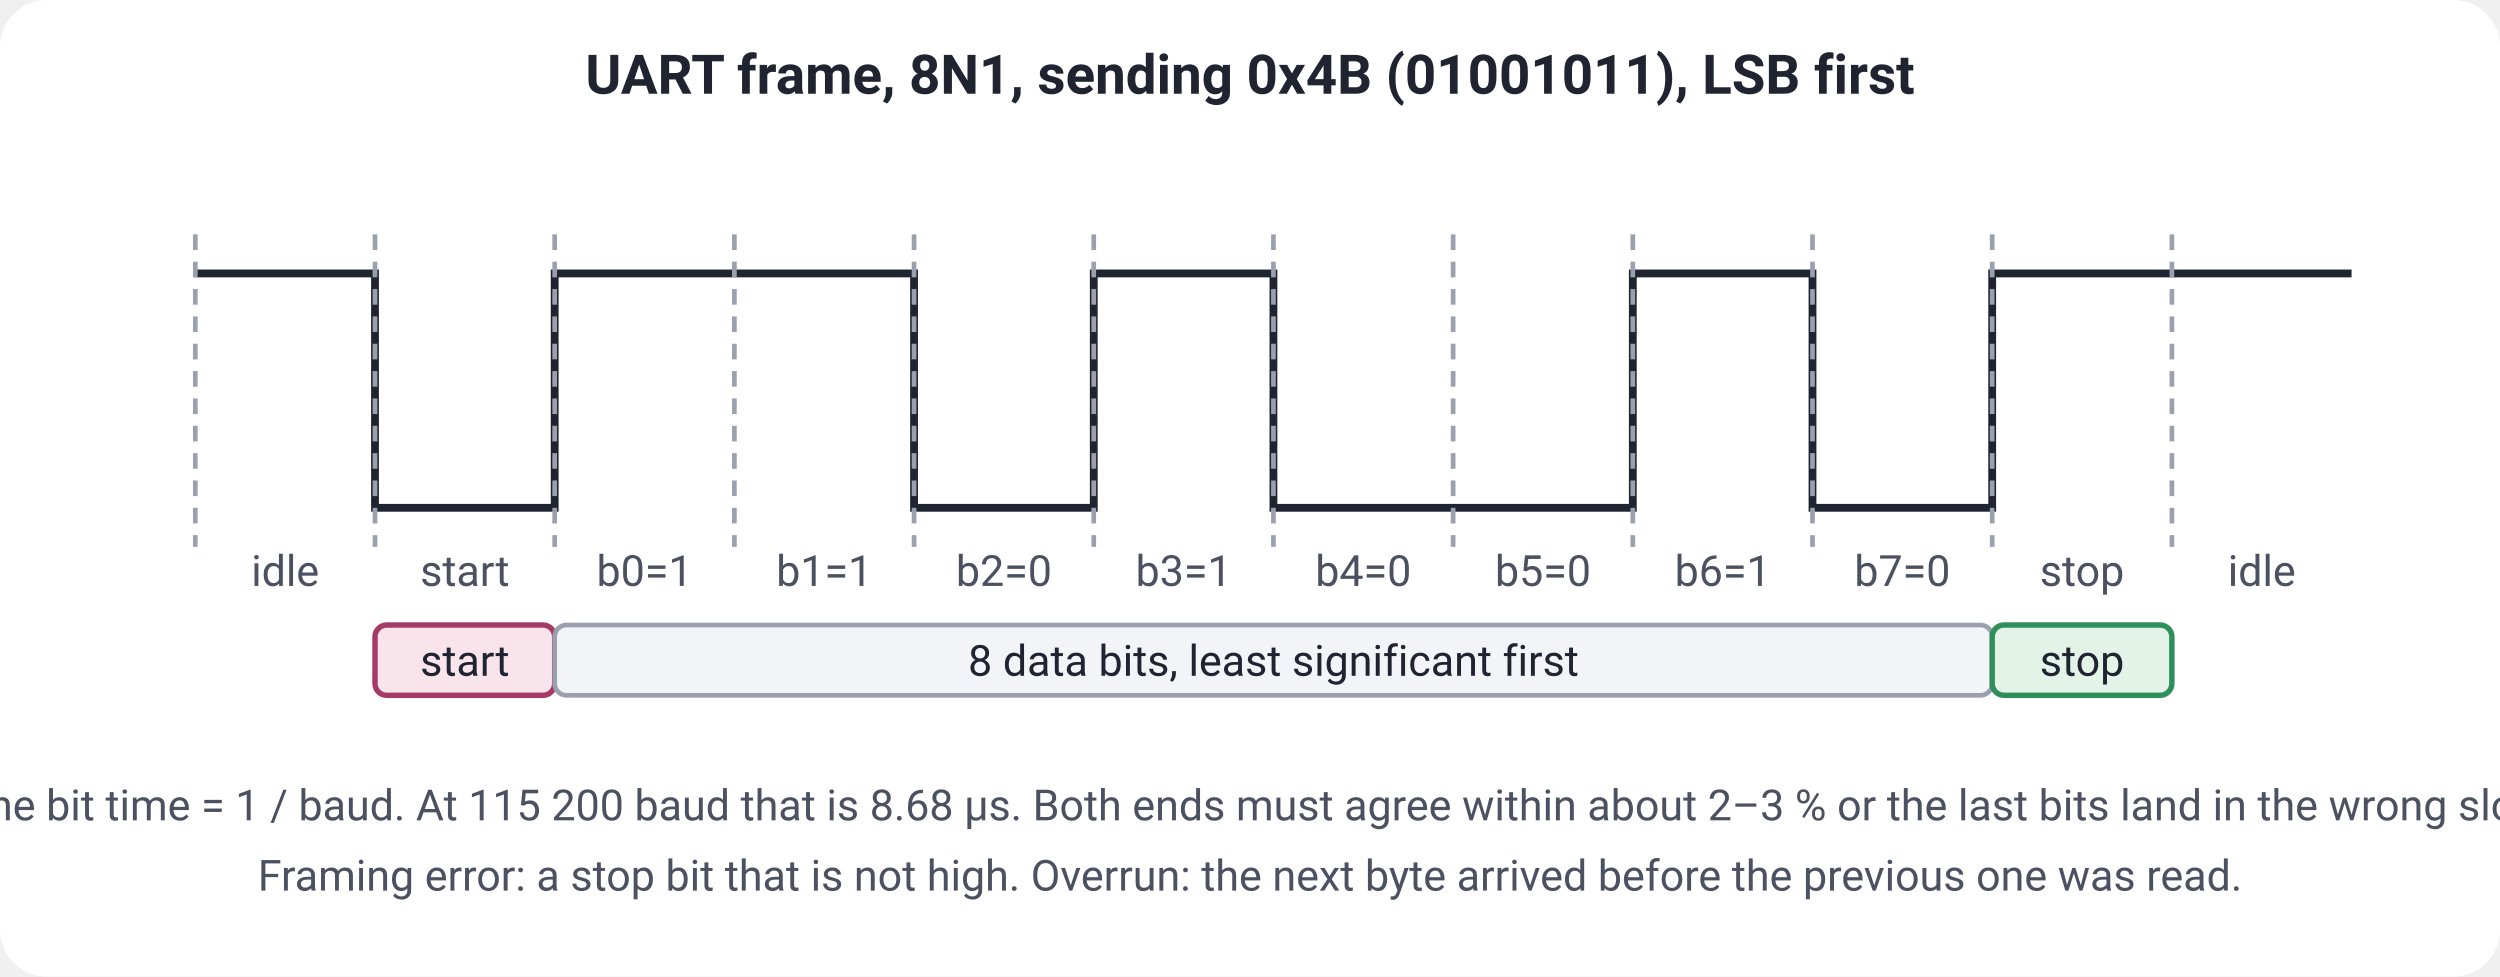
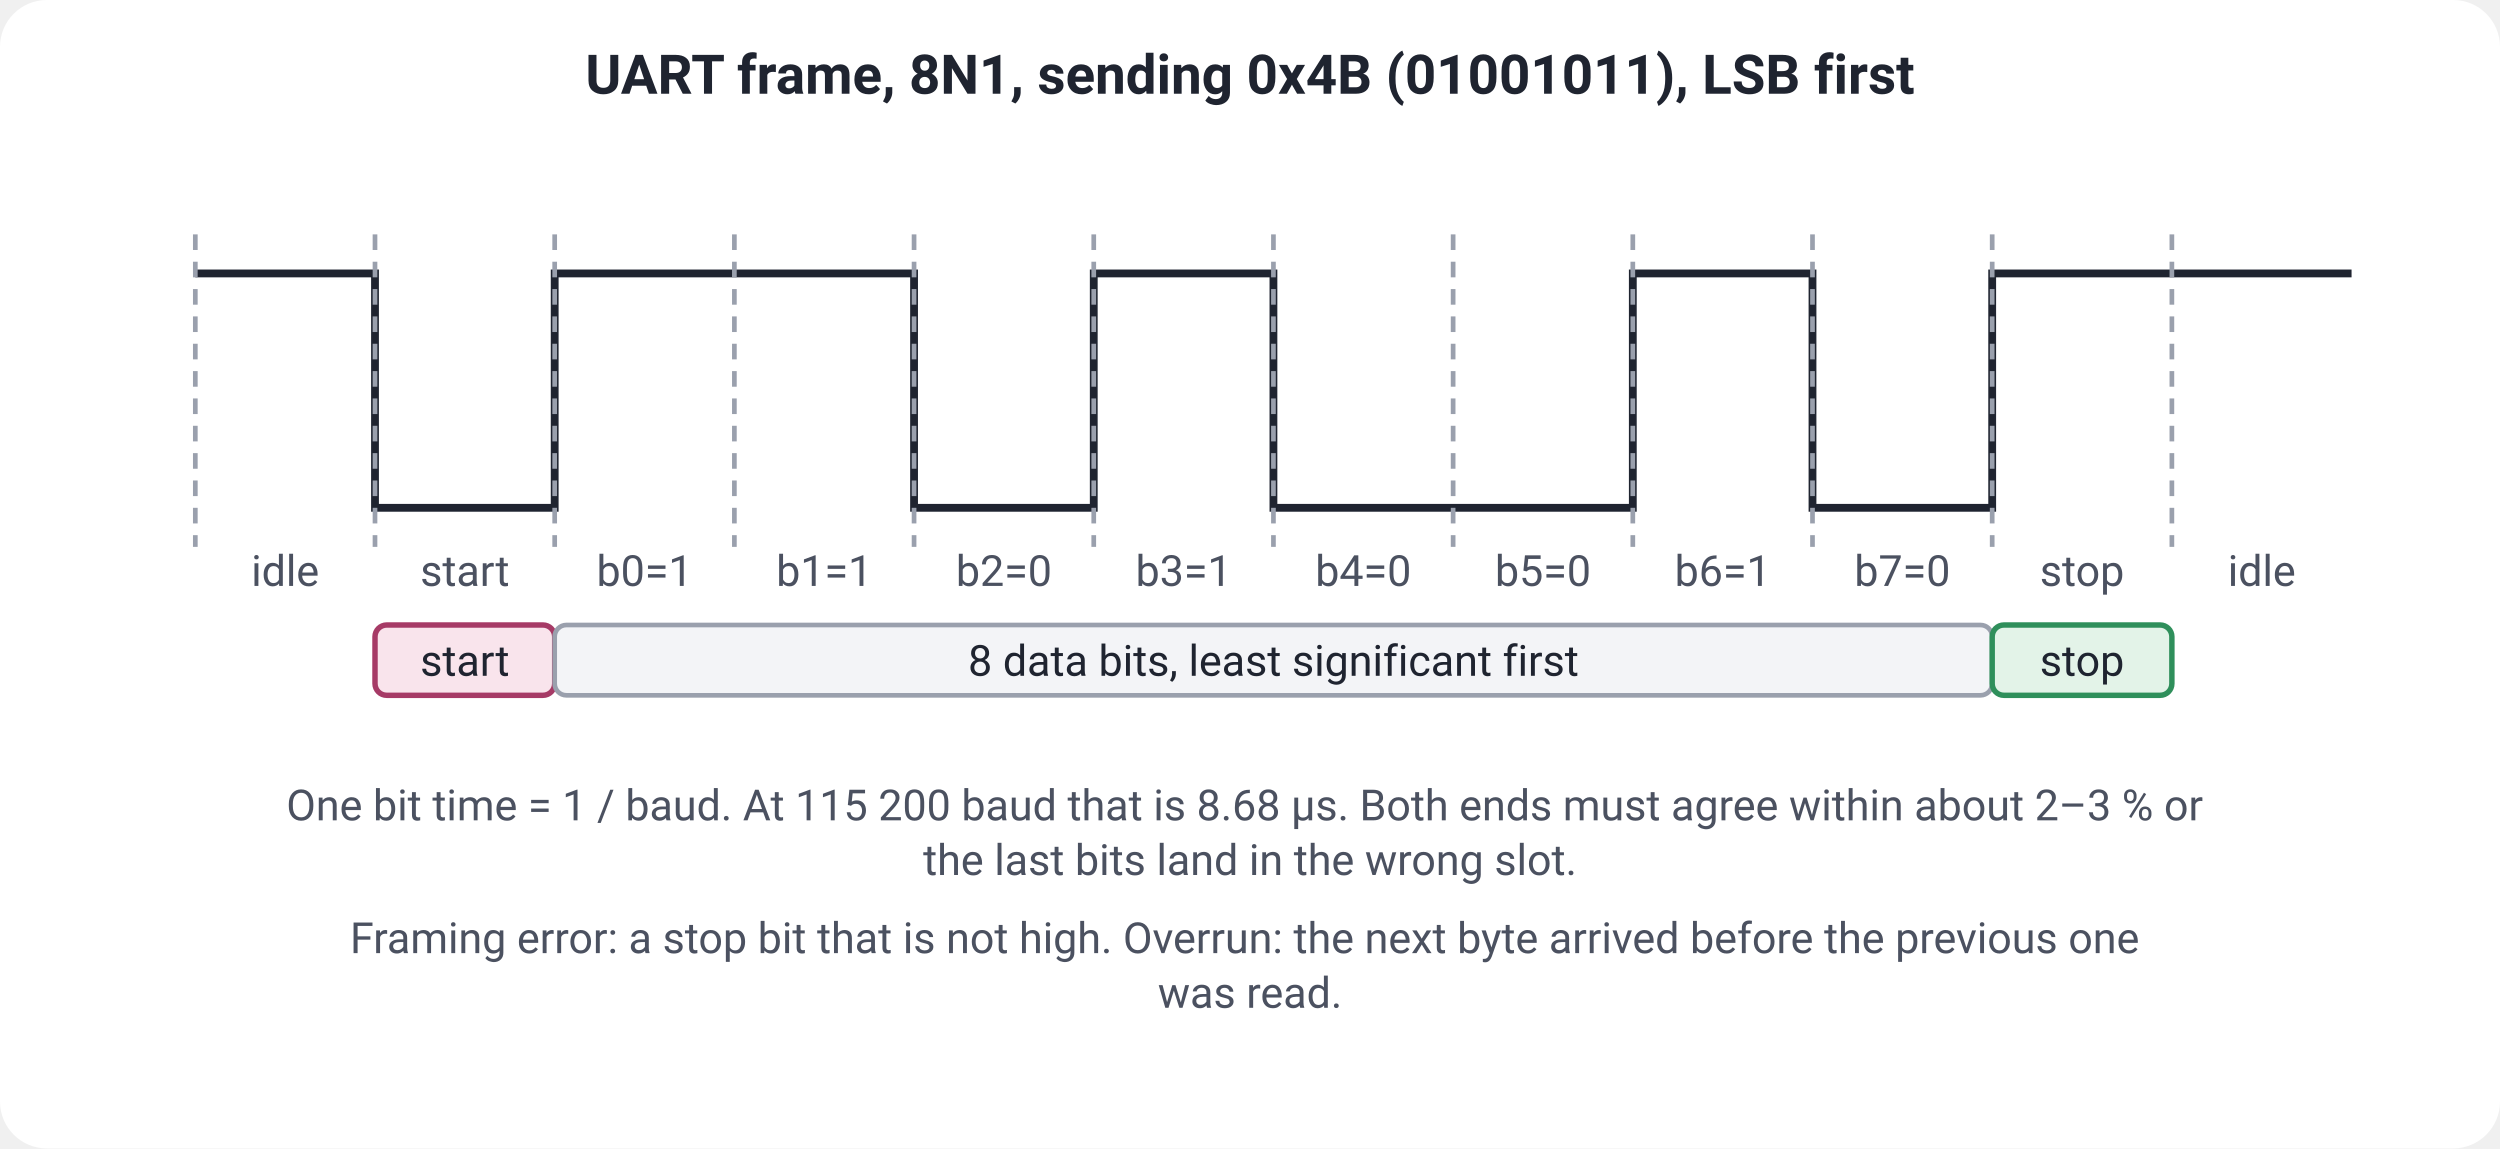
- <svg xmlns="http://www.w3.org/2000/svg" viewBox="0 0 640 250" width="640" height="250" role="img" aria-labelledby="t">
+ <svg xmlns="http://www.w3.org/2000/svg" viewBox="0 0 640 294" width="640" height="294" role="img" aria-labelledby="t">
  <style>
  .bg{fill:#ffffff}.ink{fill:#1f2430}.ink2{fill:#4b5160}.ink3{fill:#6b7280}
  .ln{stroke:#4b5160;fill:none;stroke-width:1.6}.ln2{stroke:#9aa0ad;fill:none;stroke-width:1.2;stroke-dasharray:4 3}
  .box{fill:#f3f4f7;stroke:#9aa0ad;stroke-width:1.2}.boxa{fill:#f9e4ec;stroke:#a63a66;stroke-width:1.4}
  .boxb{fill:#fdf1d8;stroke:#b7791f;stroke-width:1.4}.boxg{fill:#e3f3e8;stroke:#2f8f5b;stroke-width:1.4}
  .acc{fill:#a63a66}.amb{fill:#b7791f}.grn{fill:#2f8f5b}.sig{stroke:#1f2430;fill:none;stroke-width:2}
  .siga{stroke:#a63a66;fill:none;stroke-width:2}.sigb{stroke:#b7791f;fill:none;stroke-width:2}
  text{font-family:system-ui,-apple-system,Segoe UI,Roboto,sans-serif;font-size:12px}
  .t{font-size:13px;font-weight:600}.s{font-size:11px}.m{font-family:ui-monospace,SFMono-Regular,Menlo,monospace;font-size:11.5px}
  .ttl{font-size:14px;font-weight:700}
  @media (prefers-color-scheme: dark){
    .bg{fill:#171a21}.ink{fill:#e8e6ea}.ink2{fill:#c3c6cf}.ink3{fill:#9aa0ad}
    .ln{stroke:#c3c6cf}.ln2{stroke:#6b7280}.box{fill:#242a35;stroke:#6b7280}.boxa{fill:#3b1f2d;stroke:#f08cb3}
    .boxb{fill:#3a2e14;stroke:#e0a83a}.boxg{fill:#16301f;stroke:#5fcf8a}.acc{fill:#f08cb3}.amb{fill:#e0a83a}.grn{fill:#5fcf8a}
    .sig{stroke:#e8e6ea}.siga{stroke:#f08cb3}.sigb{stroke:#e0a83a}
  }
</style>
  <defs>
    <marker id="ar" viewBox="0 0 10 10" refX="9" refY="5" markerWidth="7" markerHeight="7" orient="auto-start-reverse">
      <path d="M0,0 L10,5 L0,10 z" fill="#4b5160" />
    </marker>
  </defs>
-   <rect class="bg" x="0" y="0" width="640" height="250" rx="12" />
+   <rect class="bg" x="0" y="0" width="640" height="294" rx="12" />
  <text class="ink ttl" x="320" y="24" text-anchor="middle">UART frame, 8N1, sending 0x4B (01001011), LSB first</text>
  <path class="sig" d="M50,70 L96,70 L96,70 L96,130 L142,130 L142,130 L142,70 L188,70 L234,70 L234,70 L234,130 L280,130 L280,130 L280,70 L326,70 L326,70 L326,130 L372,130 L418,130 L418,130 L418,70 L464,70 L464,70 L464,130 L510,130 L510,130 L510,70 L556,70 L602,70 " />
  <text class="ink2 s" x="73.0" y="150" text-anchor="middle">idle</text>
  <line class="ln2" x1="50" y1="60" x2="50" y2="140" />
  <text class="ink2 s" x="119.0" y="150" text-anchor="middle">start</text>
  <line class="ln2" x1="96" y1="60" x2="96" y2="140" />
  <text class="ink2 s" x="165.0" y="150" text-anchor="middle">b0=1</text>
  <line class="ln2" x1="142" y1="60" x2="142" y2="140" />
  <text class="ink2 s" x="211.0" y="150" text-anchor="middle">b1=1</text>
  <line class="ln2" x1="188" y1="60" x2="188" y2="140" />
  <text class="ink2 s" x="257.0" y="150" text-anchor="middle">b2=0</text>
  <line class="ln2" x1="234" y1="60" x2="234" y2="140" />
  <text class="ink2 s" x="303.0" y="150" text-anchor="middle">b3=1</text>
  <line class="ln2" x1="280" y1="60" x2="280" y2="140" />
  <text class="ink2 s" x="349.0" y="150" text-anchor="middle">b4=0</text>
  <line class="ln2" x1="326" y1="60" x2="326" y2="140" />
  <text class="ink2 s" x="395.0" y="150" text-anchor="middle">b5=0</text>
  <line class="ln2" x1="372" y1="60" x2="372" y2="140" />
  <text class="ink2 s" x="441.0" y="150" text-anchor="middle">b6=1</text>
  <line class="ln2" x1="418" y1="60" x2="418" y2="140" />
  <text class="ink2 s" x="487.0" y="150" text-anchor="middle">b7=0</text>
  <line class="ln2" x1="464" y1="60" x2="464" y2="140" />
  <text class="ink2 s" x="533.0" y="150" text-anchor="middle">stop</text>
  <line class="ln2" x1="510" y1="60" x2="510" y2="140" />
  <text class="ink2 s" x="579.0" y="150" text-anchor="middle">idle</text>
  <line class="ln2" x1="556" y1="60" x2="556" y2="140" />
  <rect class="boxa" x="96" y="160" width="46" height="18" rx="3" />
  <text class="ink s" x="119.0" y="173" text-anchor="middle">start</text>
  <rect class="box" x="142" y="160" width="368" height="18" rx="3" />
  <text class="ink s" x="326" y="173" text-anchor="middle">8 data bits, least significant first</text>
  <rect class="boxg" x="510" y="160" width="46" height="18" rx="3" />
  <text class="ink s" x="533.0" y="173" text-anchor="middle">stop</text>
-   <text class="ink2 s" x="320" y="210" text-anchor="middle">One bit time = 1 / baud. At 115 200 baud that is 8.68 µs. Both ends must agree within about 2–3 % or the last bits land in the wrong slot.</text>
-   <text class="ink2 s" x="320" y="228" text-anchor="middle">Framing error: a stop bit that is not high. Overrun: the next byte arrived before the previous one was read.</text>
+   <text class="ink2 s" x="320" y="210" text-anchor="middle">
+     <tspan x="320" dy="0">One bit time = 1 / baud. At 115 200 baud that is 8.68 µs. Both ends must agree within about 2–3 % or</tspan>
+     <tspan x="320" dy="14">the last bits land in the wrong slot.</tspan>
+   </text>
+   <text class="ink2 s" x="320" y="244" text-anchor="middle">
+     <tspan x="320" dy="0">Framing error: a stop bit that is not high. Overrun: the next byte arrived before the previous one</tspan>
+     <tspan x="320" dy="14">was read.</tspan>
+   </text>
</svg>
